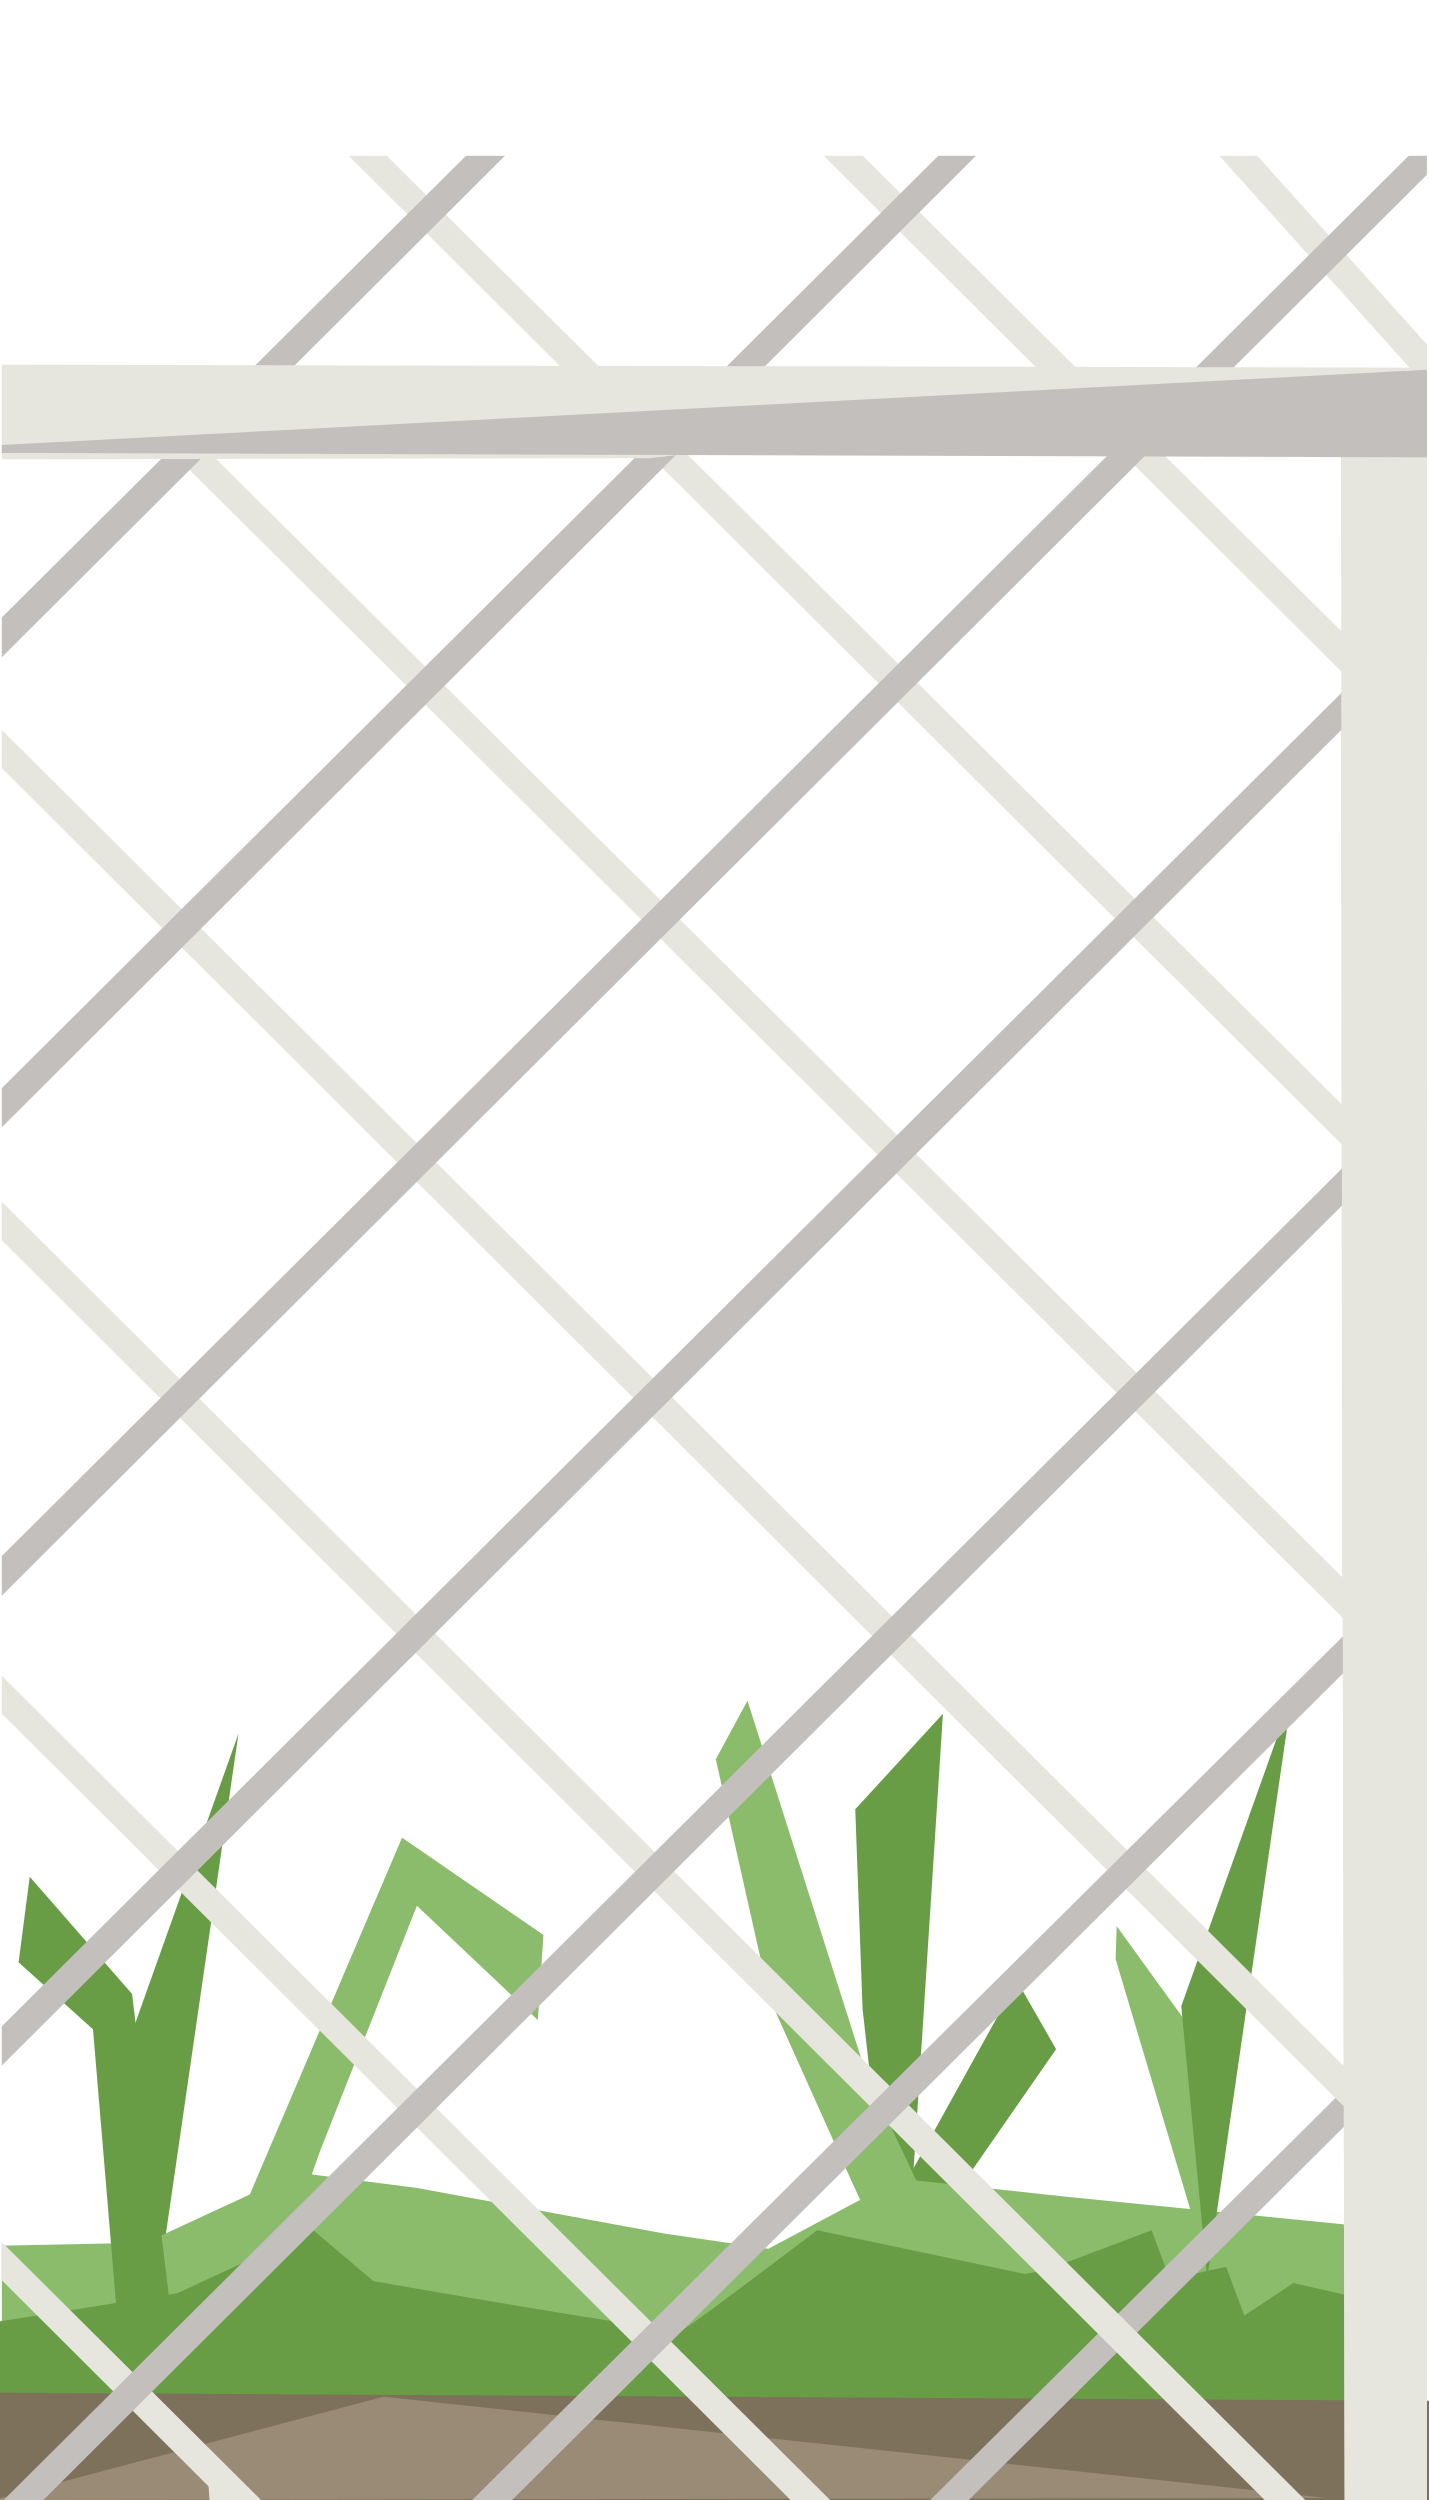
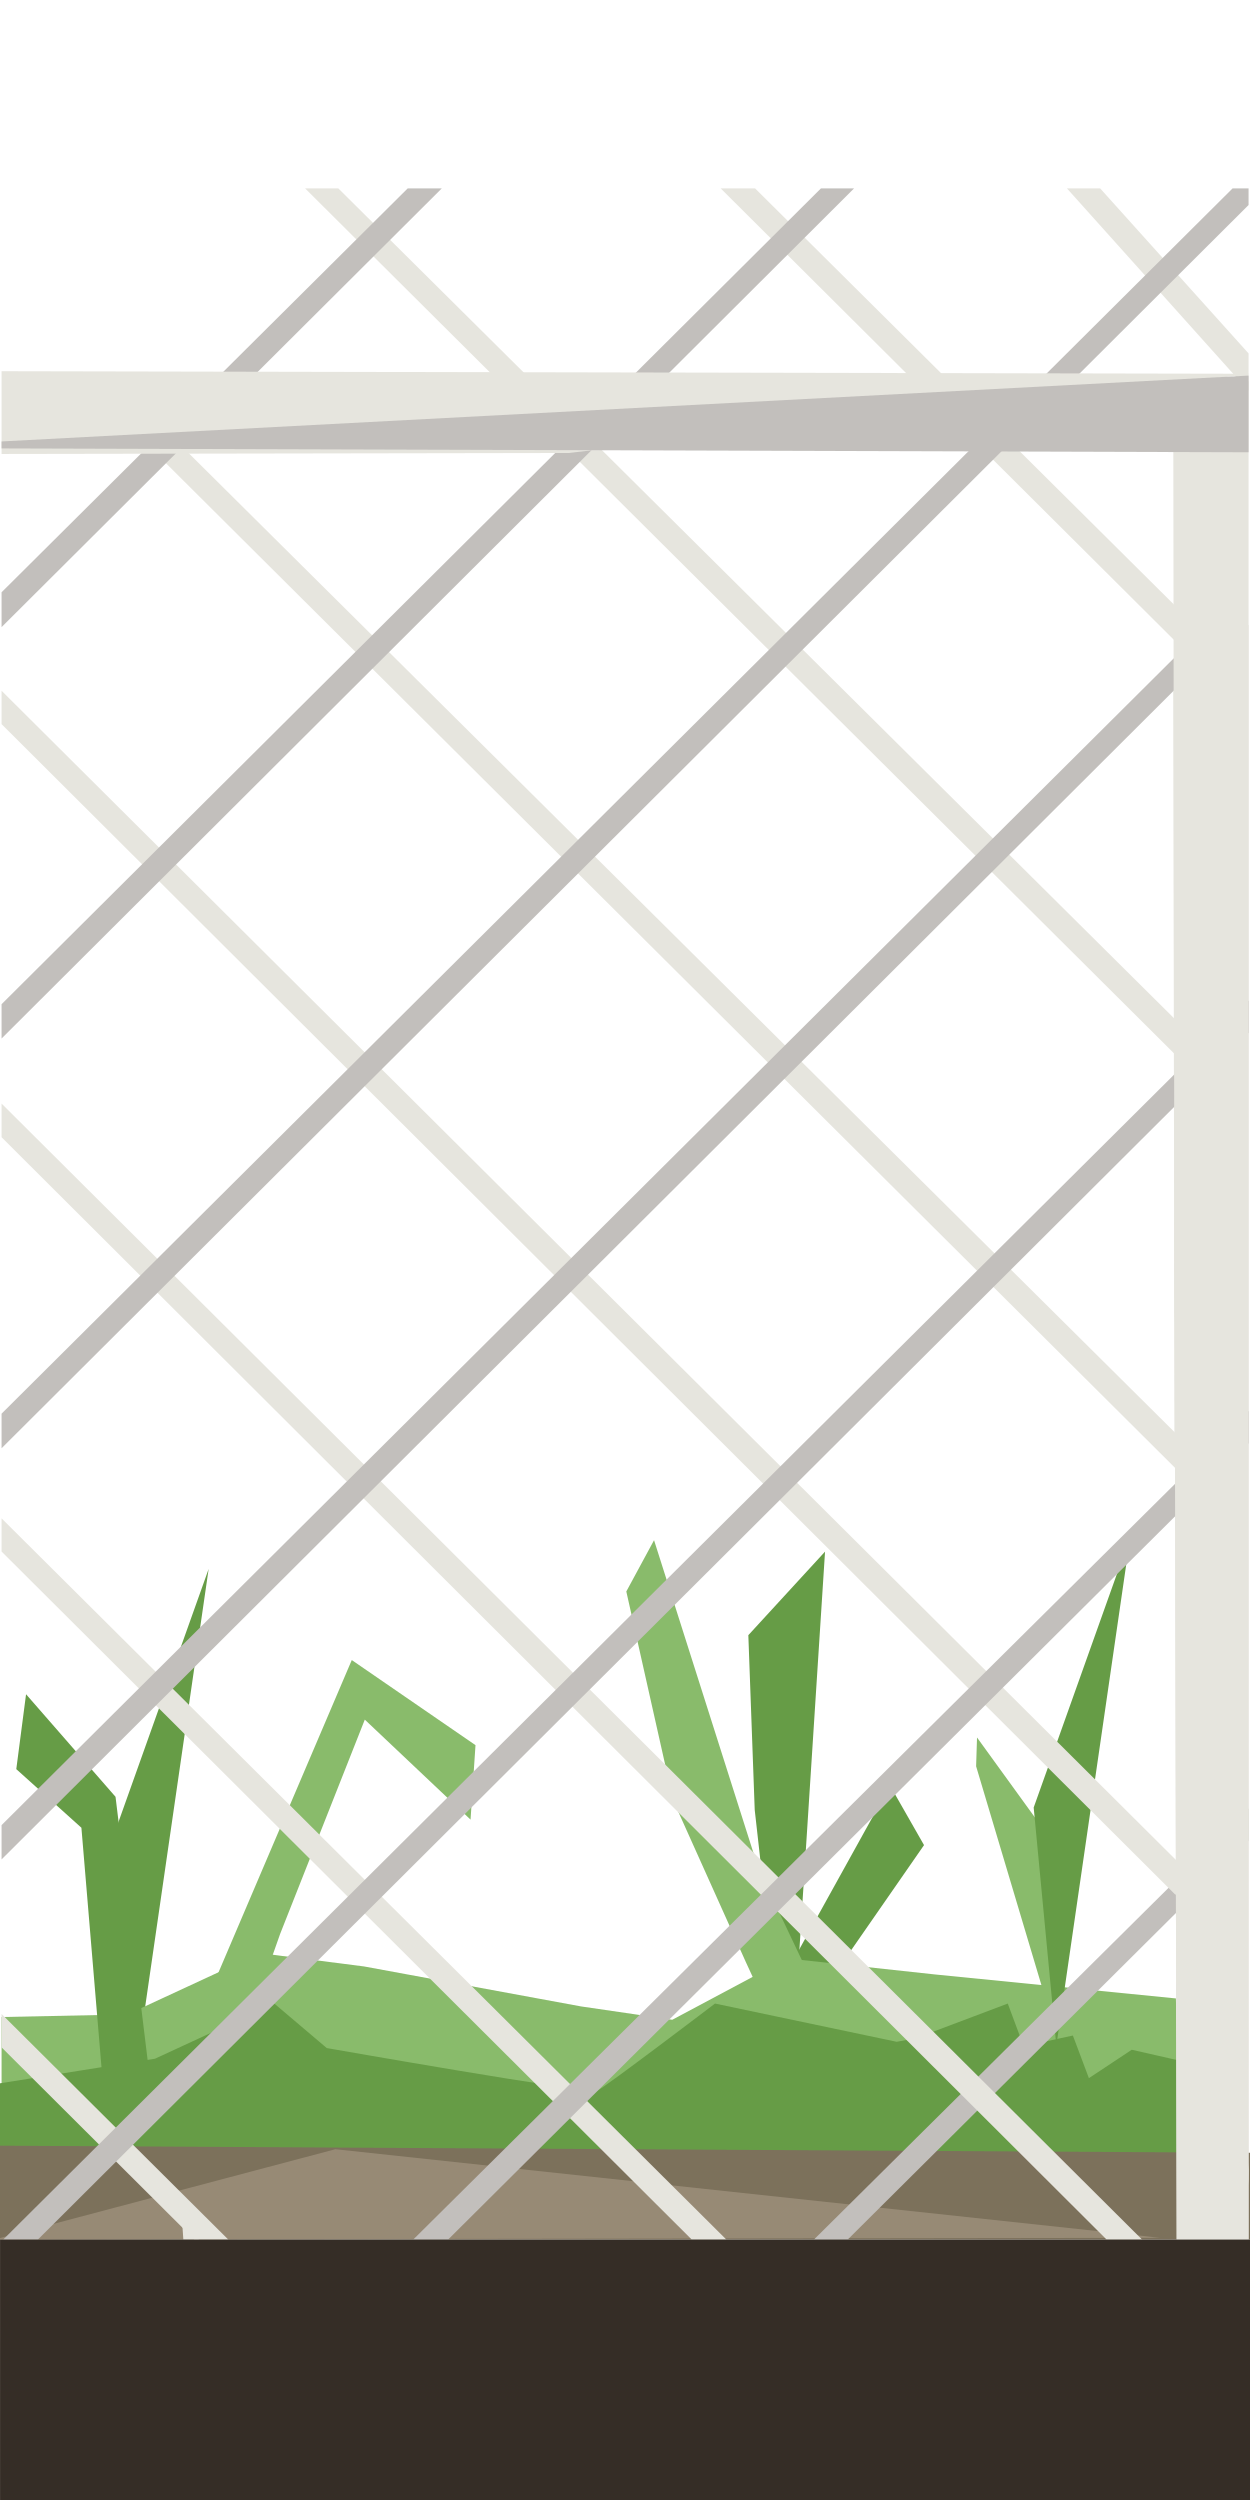
- <svg xmlns="http://www.w3.org/2000/svg" width="96px" height="168px" version="1.1" xml:space="preserve" style="fill-rule:evenodd;clip-rule:evenodd;stroke-linejoin:round;stroke-miterlimit:1.414;">
-   <g>
-     <g id="fenced-lot-left" transform="matrix(1.0002,0,0,1.0002,-5424.66,-695.671)">
-       <g id="grass" transform="matrix(1,0,0,1,-0.643972,0)">
-         <path d="M5481.37,853.109l13.805,-19.9l-2.617,-4.575l-12.825,23.163l1.637,1.312Z" style="fill:#689d46;fill-rule:nonzero;" />
-         <path d="M5460.73,825.534l-0.375,5.718l-8.125,-7.678l-6.497,16.451l-4.91,13.914l-4.582,0.191l14.989,-35.13l9.5,6.534Z" style="fill:#8abc6b;fill-rule:nonzero;" />
-         <path d="M5434.57,851.107l5.673,-39.104l-7.42,20.822" style="fill:#689d46;fill-rule:nonzero;" />
-         <path d="M5434.01,846.211l-9.667,0.198l0,9.84l90.5,2.044l-0.334,-13.311l-18.5,-1.842l-11.332,-1.229l-8.834,4.709l-7.001,-1.024l-16.665,-3.071l-8,-1.024l-10.167,4.71Z" style="fill:#8abc6b;fill-rule:nonzero;" />
-         <path d="M5484.79,853.838l2.783,-43.166l-5.892,6.417l0.491,13.416l2.618,23.333Z" style="fill:#689d46;fill-rule:nonzero;" />
-         <path d="M5474.44,809.796l-2.128,3.938l3.601,16.041l5.564,12.396l4.91,10.646l4.582,0.145l-8.509,-17.937l-8.02,-25.229Z" style="fill:#8abc6b;fill-rule:nonzero;" />
-         <path d="M5432.41,855.006l-1.943,-23.131l-5,-4.5l0.75,-5.75l6.875,7.875l2.5,20.5l-3.182,5.006Z" style="fill:#689d46;fill-rule:nonzero;" />
-         <path d="M5505.29,847.664l-6.117,-20.507l0.074,-2.211l5.076,7.016l0.967,15.702Z" style="fill:#8abc6b;fill-rule:nonzero;" />
-         <path d="M5516.74,858.741l0.366,-8.456l-5.985,-1.363l-3.299,2.182l-1.223,-3.274l-3.787,0.819l-1.221,-3.274l-7.056,2.663l-1.465,0.273l-13.958,-2.936c0,0 -8.427,6.417 -9.038,6.69c-0.611,0.273 -20.769,-3.273 -20.769,-3.273l-4.031,-3.417l-9.159,4.235l-13.092,2.077l1.363,6.237l92.354,0.817Z" style="fill:#689d46;fill-rule:nonzero;" />
-         <path d="M5505.33,848.606l5.674,-39.104l-7.42,20.822" style="fill:#689d46;fill-rule:nonzero;" />
-       </g>
-       <g id="ground" transform="matrix(1,0,0,1,-0.643972,0)">
-         <path d="M5520.3,856.833l0.007,6.667l-96.47,0l0.025,-7.214l96.438,0.547Z" style="fill:#7d715c;fill-rule:nonzero;" />
-         <path d="M5513.29,863.363l-63.318,-6.803l-26.201,6.94l89.519,-0.137Z" style="fill:#998b75;fill-rule:nonzero;" />
-       </g>
-       <g id="fence" transform="matrix(1,0,0,1,-0.643972,0)">
-         <clipPath id="tag1">
-           <rect x="5424.34" y="706" width="95.75" height="157.5" />
-         </clipPath>
-         <g clip-path="url(#tag1)">
-           <g transform="matrix(1,0,0,1,5424.34,671.5)">
-             <g transform="matrix(1,0,0,1,-5424.34,-671.5)">
-               <path d="M5438.21,862.219l0.174,2.673l69.088,68.724l3.288,0.556l-72.55,-71.953Z" style="fill:#e7e6de;fill-rule:nonzero;" />
-             </g>
-             <g transform="matrix(1,0,0,1,-5424.34,-671.5)">
-               <path d="M5521.62,828.878l-0.202,2.674l-69.788,69.43l-3.295,0.588l73.285,-72.692Z" style="fill:#c2bfbc;fill-rule:nonzero;" />
-             </g>
-             <g transform="matrix(1,0,0,1,-5424.34,-671.5)">
-               <path d="M5520.51,863.646l-5.946,0l-0.173,-78.767l6.119,78.767Z" style="fill:#e7e6de;fill-rule:nonzero;" />
-             </g>
-             <g transform="matrix(1,0,0,1,-5424.34,-671.5)">
-               <path d="M5514.4,801.861l-0.089,-59.052l6.426,-3.668l-0.218,124.505l-6.119,-61.785Z" style="fill:#e7e6de;fill-rule:nonzero;" />
-             </g>
-             <g transform="matrix(1,0,0,1,-5424.34,-671.5)">
-               <path d="M5433.02,720.681l0.447,2.945l82.406,82.044l3.661,0.925l-86.514,-85.914Z" style="fill:#e7e6de;fill-rule:nonzero;" />
-             </g>
-             <g transform="matrix(1,0,0,1,-5424.34,-671.5)">
-               <path d="M5434.64,690.551l0.42,2.918l80.968,80.603l3.621,0.892l-85.009,-84.413Z" style="fill:#e7e6de;fill-rule:nonzero;" />
-             </g>
-             <g transform="matrix(1,0,0,1,-5424.34,-671.5)">
-               <path d="M5426.46,650.625l0.584,3.076l88.875,88.518l3.843,1.107l-93.302,-92.701Z" style="fill:#e7e6de;fill-rule:nonzero;" />
-             </g>
-             <g transform="matrix(1,0,0,1,-5424.34,-671.5)">
-               <path d="M5447.69,638.163l0.174,2.846l72.337,80.663l3.455,0.968l-75.966,-84.477Z" style="fill:#e7e6de;fill-rule:nonzero;" />
-             </g>
-             <g transform="matrix(1,0,0,1,-5424.34,-671.5)">
-               <path d="M5383.09,703.505l1.433,3.928l129.908,129.547l4.987,2.254l-136.328,-135.729Z" style="fill:#e7e6de;fill-rule:nonzero;" />
-             </g>
-             <g transform="matrix(1,0,0,1,-5424.34,-671.5)">
-               <path d="M5366.08,718.241l1.765,4.262l146.024,145.665l5.435,2.698l-153.224,-152.625Z" style="fill:#e7e6de;fill-rule:nonzero;" />
-             </g>
-             <g transform="matrix(1,0,0,1,-5424.34,-671.5)">
-               <path d="M5396.7,780.616l1.16,3.654l116.709,116.347l4.619,1.887l-122.488,-121.888Z" style="fill:#e7e6de;fill-rule:nonzero;" />
-             </g>
-             <g transform="matrix(1,0,0,1,-5424.34,-671.5)">
-               <path d="M5388.79,810.789l1.187,3.688l118.135,117.771l4.659,1.924l-123.981,-123.383Z" style="fill:#e7e6de;fill-rule:nonzero;" />
-             </g>
-             <g transform="matrix(1,0,0,1,-5424.34,-671.5)">
-               <path d="M5521.85,766.608l-1.066,3.538l-111.589,111.231l-4.462,1.755l117.117,-116.524Z" style="fill:#c2bfbc;fill-rule:nonzero;" />
-             </g>
-             <g transform="matrix(1,0,0,1,-5424.34,-671.5)">
-               <path d="M5519.69,736.762l-1.288,3.759l-122.28,121.924l-4.762,2.056l128.33,-127.739Z" style="fill:#c2bfbc;fill-rule:nonzero;" />
-             </g>
-             <g transform="matrix(1,0,0,1,-5424.34,-671.5)">
-               <path d="M5533.51,691.419l-1.247,3.713l-120.14,119.787l-4.699,1.993l126.086,-125.493Z" style="fill:#c2bfbc;fill-rule:nonzero;" />
-             </g>
-             <g transform="matrix(1,0,0,1,-5424.34,-671.5)">
-               <path d="M5522.19,671.216l-1.426,3.897l-129.017,128.661l-4.95,2.242l135.393,-134.8Z" style="fill:#c2bfbc;fill-rule:nonzero;" />
-             </g>
-             <g transform="matrix(1,0,0,1,-5424.34,-671.5)">
-               <path d="M5522.31,639.583l-0.883,3.354l-102.726,102.369l-4.215,1.509l107.824,-107.232Z" style="fill:#c2bfbc;fill-rule:nonzero;" />
-             </g>
-             <g transform="matrix(1,0,0,1,-5424.34,-671.5)">
-               <path d="M5521.73,798.243l-0.201,2.674l-69.787,69.43l-3.297,0.588l73.285,-72.692Z" style="fill:#c2bfbc;fill-rule:nonzero;" />
-             </g>
-             <g transform="matrix(1,0,0,1,-5424.34,-671.5)">
-               <path d="M5523.51,862.928l-0.202,2.674l-69.786,69.43l-3.297,0.589l73.285,-72.693Z" style="fill:#c2bfbc;fill-rule:nonzero;" />
-             </g>
-             <g transform="matrix(1,0,0,1,-5424.34,-671.5)">
-               <path d="M5520.51,863.961l-5.946,0l-0.173,-79.081l6.119,79.081Z" style="fill:#e7e6de;fill-rule:nonzero;" />
-             </g>
-             <g transform="matrix(1,0,0,1,-5424.34,-671.5)">
-               <path d="M5514.4,792.544l-0.089,-67.957l6.426,-4.221l-0.218,143.281l-6.119,-71.103Z" style="fill:#e7e6de;fill-rule:nonzero;" />
-             </g>
-             <g transform="matrix(1,0,0,1,-5424.34,-671.5)">
-               <path d="M5467.88,726.315l-50.242,0.088l-3.119,-6.388l105.925,0.217l-52.564,6.083Z" style="fill:#e7e6de;fill-rule:nonzero;" />
-             </g>
-             <g transform="matrix(1,0,0,1,-5424.34,-671.5)">
-               <path d="M5520.44,720.352l0,5.91l-105.662,-0.329l105.662,-5.581Z" style="fill:#c2bfbc;fill-rule:nonzero;" />
-             </g>
+ <svg xmlns="http://www.w3.org/2000/svg" width="100%" height="100%" viewBox="0 0 96 192" version="1.1" xml:space="preserve" style="fill-rule:evenodd;clip-rule:evenodd;stroke-linejoin:round;stroke-miterlimit:1.414;">
+   <g id="fenced-lot-left" transform="matrix(1.0002,0,0,1.0002,-5424.66,-691.671)">
+     <g id="grass" transform="matrix(1,0,0,1,-0.643972,0)">
+       <path d="M5481.37,853.109L5495.17,833.209L5492.56,828.634L5479.73,851.797L5481.37,853.109Z" style="fill:rgb(102,156,70);fill-rule:nonzero;" />
+       <path d="M5460.73,825.534L5460.35,831.252L5452.23,823.574L5445.73,840.025L5440.82,853.939L5436.24,854.13L5451.23,819L5460.73,825.534Z" style="fill:rgb(137,187,107);fill-rule:nonzero;" />
+       <path d="M5434.57,851.107L5440.24,812.003L5432.82,832.825" style="fill:rgb(102,156,70);fill-rule:nonzero;" />
+       <path d="M5434.01,846.211L5424.34,846.409L5424.34,856.249L5514.84,858.293L5514.51,844.982L5496.01,843.14L5484.67,841.911L5475.84,846.62L5468.84,845.596L5452.17,842.525L5444.17,841.501L5434.01,846.211Z" style="fill:rgb(137,187,107);fill-rule:nonzero;" />
+       <path d="M5484.79,853.838L5487.57,810.672L5481.68,817.089L5482.17,830.505L5484.79,853.838Z" style="fill:rgb(102,156,70);fill-rule:nonzero;" />
+       <path d="M5474.44,809.796L5472.31,813.734L5475.91,829.775L5481.48,842.171L5486.39,852.817L5490.97,852.962L5482.46,835.025L5474.44,809.796Z" style="fill:rgb(137,187,107);fill-rule:nonzero;" />
+       <path d="M5432.41,855.006L5430.47,831.875L5425.47,827.375L5426.22,821.625L5433.09,829.5L5435.59,850L5432.41,855.006Z" style="fill:rgb(102,156,70);fill-rule:nonzero;" />
+       <path d="M5505.29,847.664L5499.17,827.157L5499.24,824.946L5504.32,831.962L5505.29,847.664Z" style="fill:rgb(137,187,107);fill-rule:nonzero;" />
+       <path d="M5516.74,858.741L5517.11,850.285L5511.12,848.922L5507.83,851.104L5506.6,847.83L5502.82,848.649L5501.6,845.375L5494.54,848.038L5493.07,848.311L5479.12,845.375C5479.12,845.375 5470.69,851.792 5470.08,852.065C5469.47,852.338 5449.31,848.792 5449.31,848.792L5445.28,845.375L5436.12,849.61L5423.03,851.687L5424.39,857.924L5516.74,858.741Z" style="fill:rgb(102,156,70);fill-rule:nonzero;" />
+       <path d="M5505.33,848.606L5511.01,809.502L5503.59,830.324" style="fill:rgb(102,156,70);fill-rule:nonzero;" />
+     </g>
+     <g id="ground" transform="matrix(1,0,0,1,-0.643972,0)">
+       <path d="M5520.3,856.833L5520.31,863.5L5423.84,863.5L5423.86,856.286L5520.3,856.833Z" style="fill:rgb(124,113,91);fill-rule:nonzero;" />
+       <path d="M5513.29,863.363L5449.97,856.56L5423.77,863.5L5513.29,863.363Z" style="fill:rgb(151,138,117);fill-rule:nonzero;" />
+     </g>
+     <g id="fence" transform="matrix(1,0,0,1,-0.643972,0)">
+       <clipPath id="_clip1">
+         <rect x="5424.34" y="706" width="95.75" height="157.5" />
+       </clipPath>
+       <g clip-path="url(#_clip1)">
+         <g transform="matrix(1,0,0,1,5424.34,671.5)">
+           <g transform="matrix(1,0,0,1,-5424.34,-671.5)">
+             <path d="M5438.21,862.219L5438.39,864.892L5507.48,933.616L5510.76,934.172L5438.21,862.219Z" style="fill:rgb(230,229,222);fill-rule:nonzero;" />
+           </g>
+           <g transform="matrix(1,0,0,1,-5424.34,-671.5)">
+             <path d="M5521.62,828.878L5521.42,831.552L5451.63,900.982L5448.33,901.57L5521.62,828.878Z" style="fill:rgb(194,191,188);fill-rule:nonzero;" />
+           </g>
+           <g transform="matrix(1,0,0,1,-5424.34,-671.5)">
+             <path d="M5520.52,863.647L5514.57,863.647L5514.4,784.879L5520.52,863.647Z" style="fill:rgb(230,229,222);fill-rule:nonzero;" />
+           </g>
+           <g transform="matrix(1,0,0,1,-5424.34,-671.5)">
+             <path d="M5514.4,801.861L5514.31,742.809L5520.73,739.141L5520.52,863.646L5514.4,801.861Z" style="fill:rgb(230,229,222);fill-rule:nonzero;" />
+           </g>
+           <g transform="matrix(1,0,0,1,-5424.34,-671.5)">
+             <path d="M5433.02,720.681L5433.47,723.626L5515.88,805.67L5519.54,806.595L5433.02,720.681Z" style="fill:rgb(230,229,222);fill-rule:nonzero;" />
+           </g>
+           <g transform="matrix(1,0,0,1,-5424.34,-671.5)">
+             <path d="M5434.64,690.551L5435.06,693.469L5516.03,774.072L5519.65,774.964L5434.64,690.551Z" style="fill:rgb(230,229,222);fill-rule:nonzero;" />
+           </g>
+           <g transform="matrix(1,0,0,1,-5424.34,-671.5)">
+             <path d="M5426.46,650.625L5427.05,653.701L5515.92,742.219L5519.77,743.326L5426.46,650.625Z" style="fill:rgb(230,229,222);fill-rule:nonzero;" />
+           </g>
+           <g transform="matrix(1,0,0,1,-5424.34,-671.5)">
+             <path d="M5447.69,638.163L5447.86,641.009L5520.2,721.672L5523.66,722.64L5447.69,638.163Z" style="fill:rgb(230,229,222);fill-rule:nonzero;" />
+           </g>
+           <g transform="matrix(1,0,0,1,-5424.34,-671.5)">
+             <path d="M5383.09,703.505L5384.53,707.433L5514.43,836.98L5519.42,839.234L5383.09,703.505Z" style="fill:rgb(230,229,222);fill-rule:nonzero;" />
+           </g>
+           <g transform="matrix(1,0,0,1,-5424.34,-671.5)">
+             <path d="M5366.08,718.241L5367.85,722.503L5513.87,868.168L5519.31,870.866L5366.08,718.241Z" style="fill:rgb(230,229,222);fill-rule:nonzero;" />
+           </g>
+           <g transform="matrix(1,0,0,1,-5424.34,-671.5)">
+             <path d="M5396.7,780.616L5397.86,784.27L5514.57,900.617L5519.19,902.504L5396.7,780.616Z" style="fill:rgb(230,229,222);fill-rule:nonzero;" />
+           </g>
+           <g transform="matrix(1,0,0,1,-5424.34,-671.5)">
+             <path d="M5388.78,810.789L5389.97,814.477L5508.11,932.248L5512.77,934.172L5388.78,810.789Z" style="fill:rgb(230,229,222);fill-rule:nonzero;" />
+           </g>
+           <g transform="matrix(1,0,0,1,-5424.34,-671.5)">
+             <path d="M5521.85,766.608L5520.78,770.146L5409.19,881.377L5404.73,883.132L5521.85,766.608Z" style="fill:rgb(194,191,188);fill-rule:nonzero;" />
+           </g>
+           <g transform="matrix(1,0,0,1,-5424.34,-671.5)">
+             <path d="M5519.69,736.762L5518.4,740.521L5396.12,862.445L5391.36,864.501L5519.69,736.762Z" style="fill:rgb(194,191,188);fill-rule:nonzero;" />
+           </g>
+           <g transform="matrix(1,0,0,1,-5424.34,-671.5)">
+             <path d="M5533.51,691.419L5532.27,695.132L5412.12,814.919L5407.43,816.912L5533.51,691.419Z" style="fill:rgb(194,191,188);fill-rule:nonzero;" />
+           </g>
+           <g transform="matrix(1,0,0,1,-5424.34,-671.5)">
+             <path d="M5522.19,671.216L5520.77,675.113L5391.75,803.774L5386.8,806.016L5522.19,671.216Z" style="fill:rgb(194,191,188);fill-rule:nonzero;" />
+           </g>
+           <g transform="matrix(1,0,0,1,-5424.34,-671.5)">
+             <path d="M5522.31,639.583L5521.42,642.937L5418.7,745.306L5414.48,746.815L5522.31,639.583Z" style="fill:rgb(194,191,188);fill-rule:nonzero;" />
+           </g>
+           <g transform="matrix(1,0,0,1,-5424.34,-671.5)">
+             <path d="M5521.73,798.243L5521.53,800.917L5451.74,870.347L5448.45,870.935L5521.73,798.243Z" style="fill:rgb(194,191,188);fill-rule:nonzero;" />
+           </g>
+           <g transform="matrix(1,0,0,1,-5424.34,-671.5)">
+             <path d="M5523.51,862.928L5523.31,865.602L5453.53,935.032L5450.23,935.621L5523.51,862.928Z" style="fill:rgb(194,191,188);fill-rule:nonzero;" />
+           </g>
+           <g transform="matrix(1,0,0,1,-5424.34,-671.5)">
+             <path d="M5520.52,863.961L5514.57,863.961L5514.4,784.88L5520.52,863.961Z" style="fill:rgb(230,229,222);fill-rule:nonzero;" />
+           </g>
+           <g transform="matrix(1,0,0,1,-5424.34,-671.5)">
+             <path d="M5514.4,792.544L5514.31,724.587L5520.73,720.366L5520.52,863.647L5514.4,792.544Z" style="fill:rgb(230,229,222);fill-rule:nonzero;" />
+           </g>
+           <g transform="matrix(1,0,0,1,-5424.34,-671.5)">
+             <path d="M5467.88,726.315L5417.63,726.403L5414.51,720.015L5520.44,720.232L5467.88,726.315Z" style="fill:rgb(230,229,222);fill-rule:nonzero;" />
+           </g>
+           <g transform="matrix(1,0,0,1,-5424.34,-671.5)">
+             <path d="M5520.44,720.353L5520.44,726.262L5414.78,725.934L5520.44,720.353Z" style="fill:rgb(194,191,188);fill-rule:nonzero;" />
          </g>
        </g>
      </g>
    </g>
+     <g id="dirt" transform="matrix(0.983014,-8.15763e-18,-8.29694e-18,1.03368,5425.19,689.541)">
+       <rect x="-1.639" y="168.292" width="97.639" height="19.345" style="fill:rgb(53,45,38);" />
+     </g>
  </g>
</svg>
